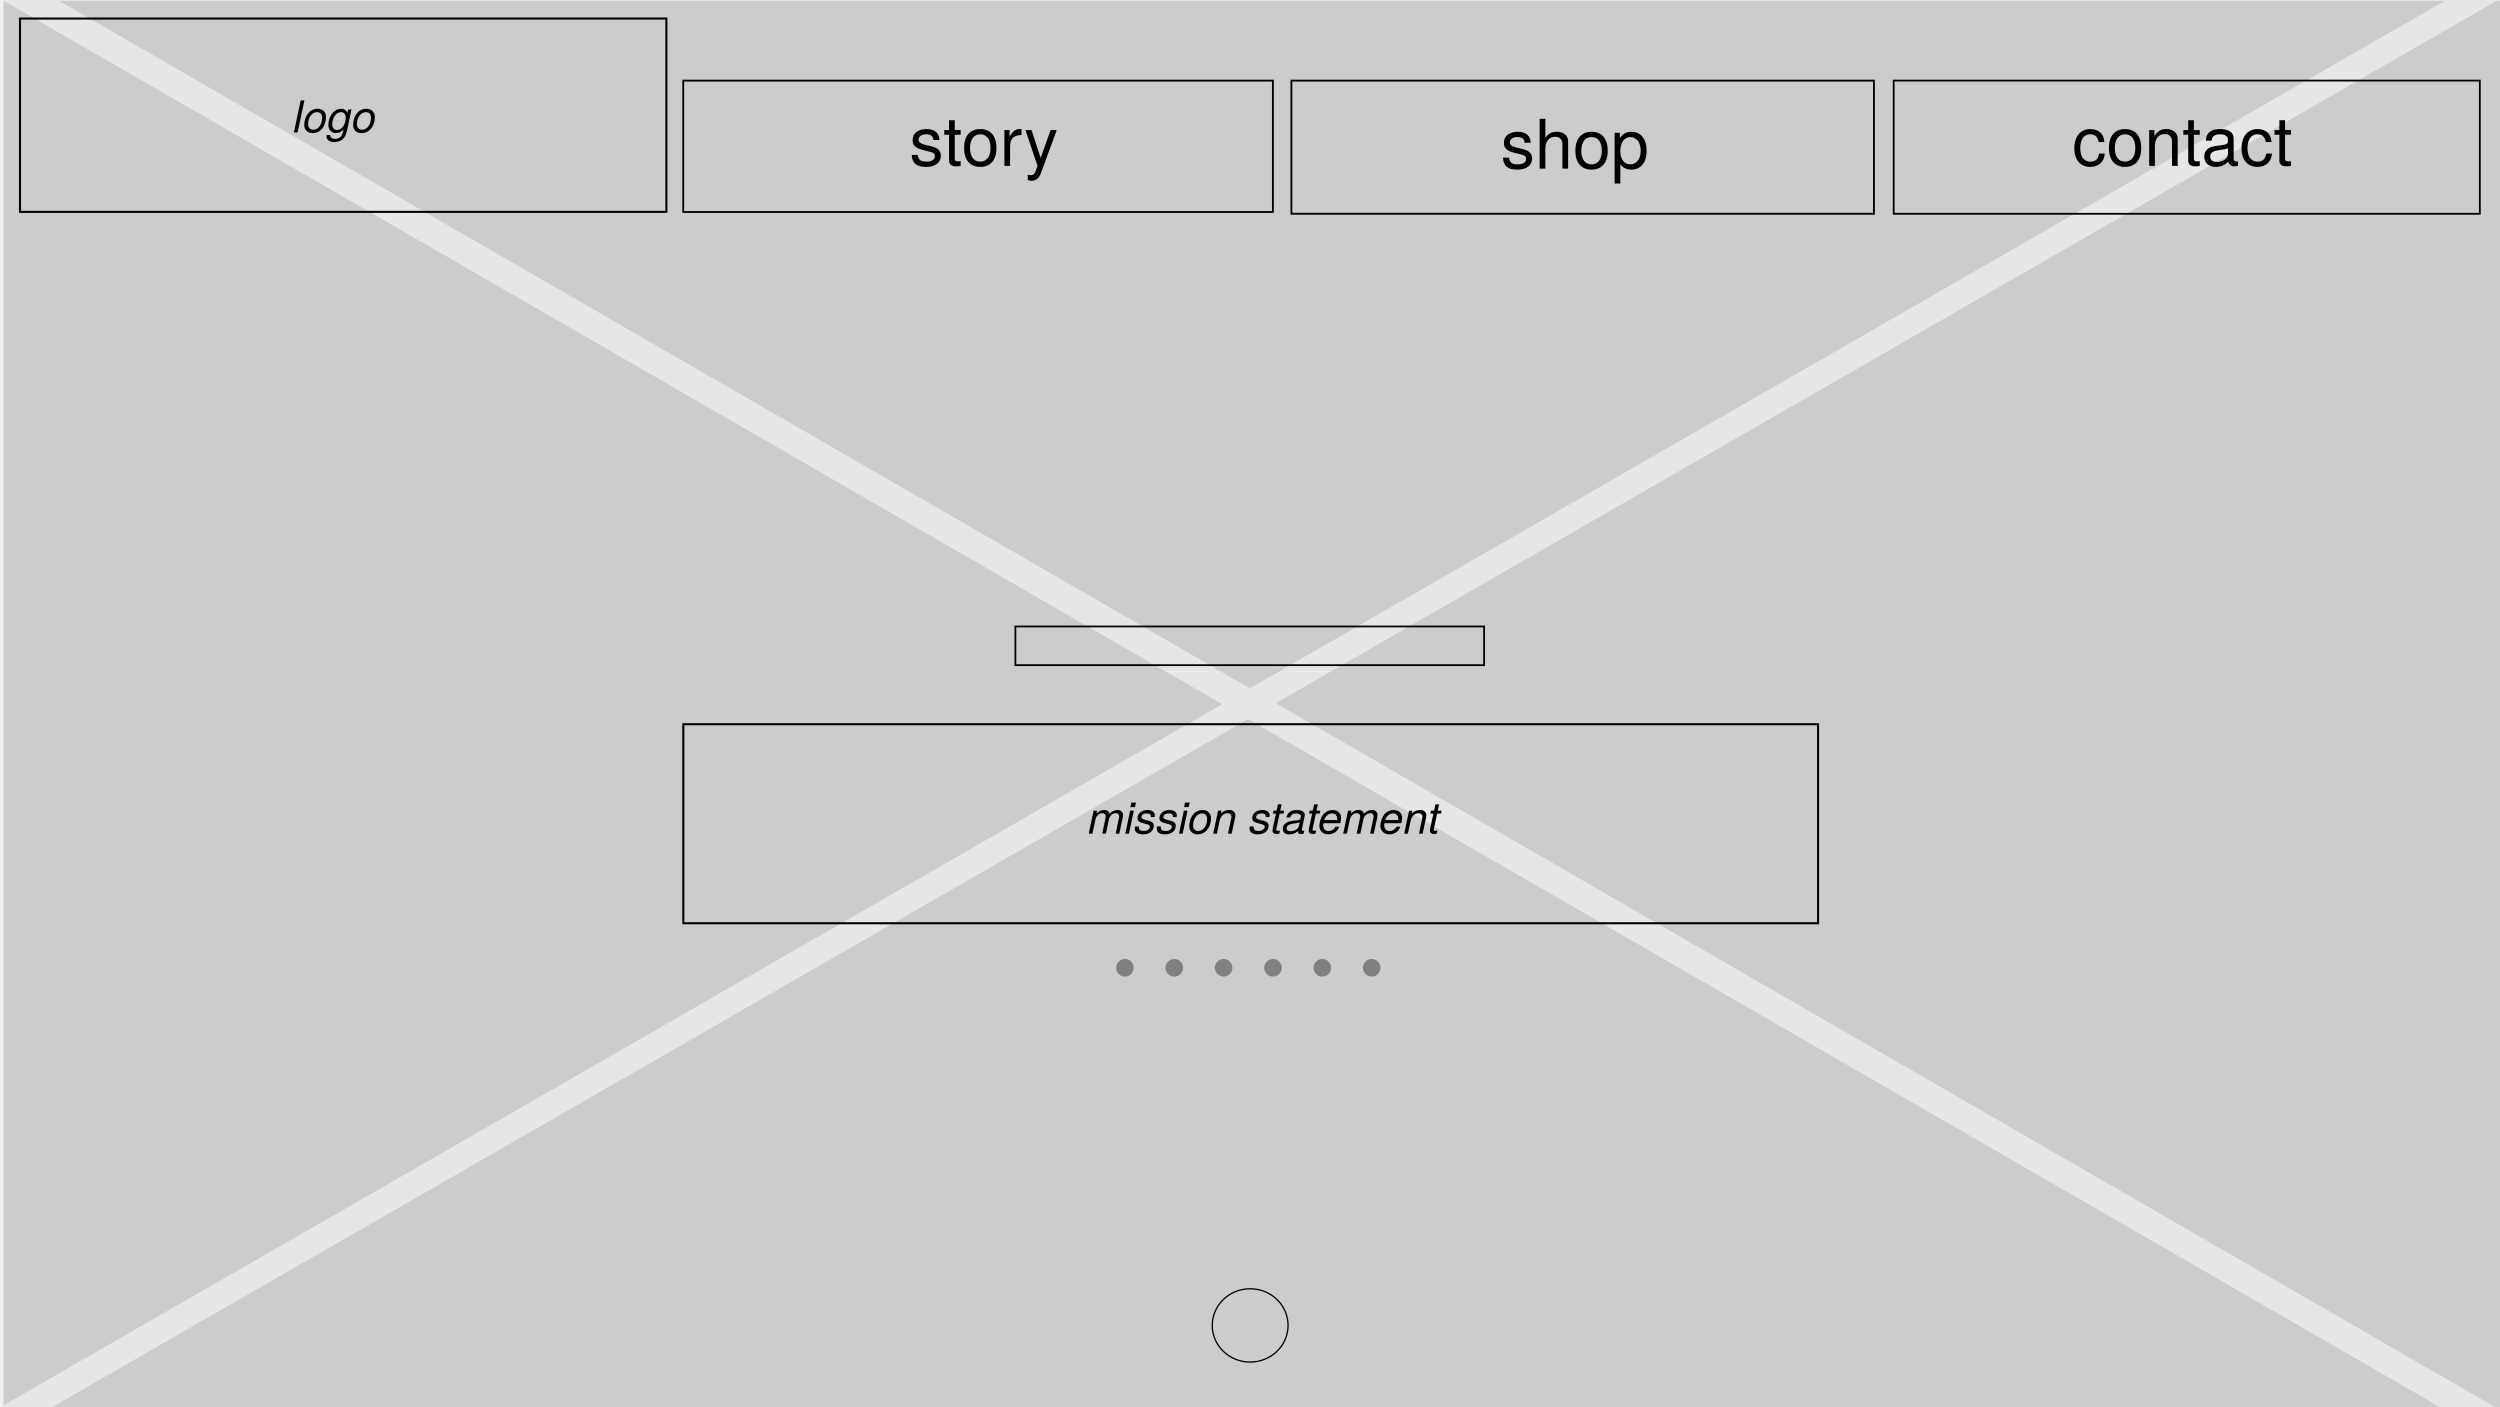
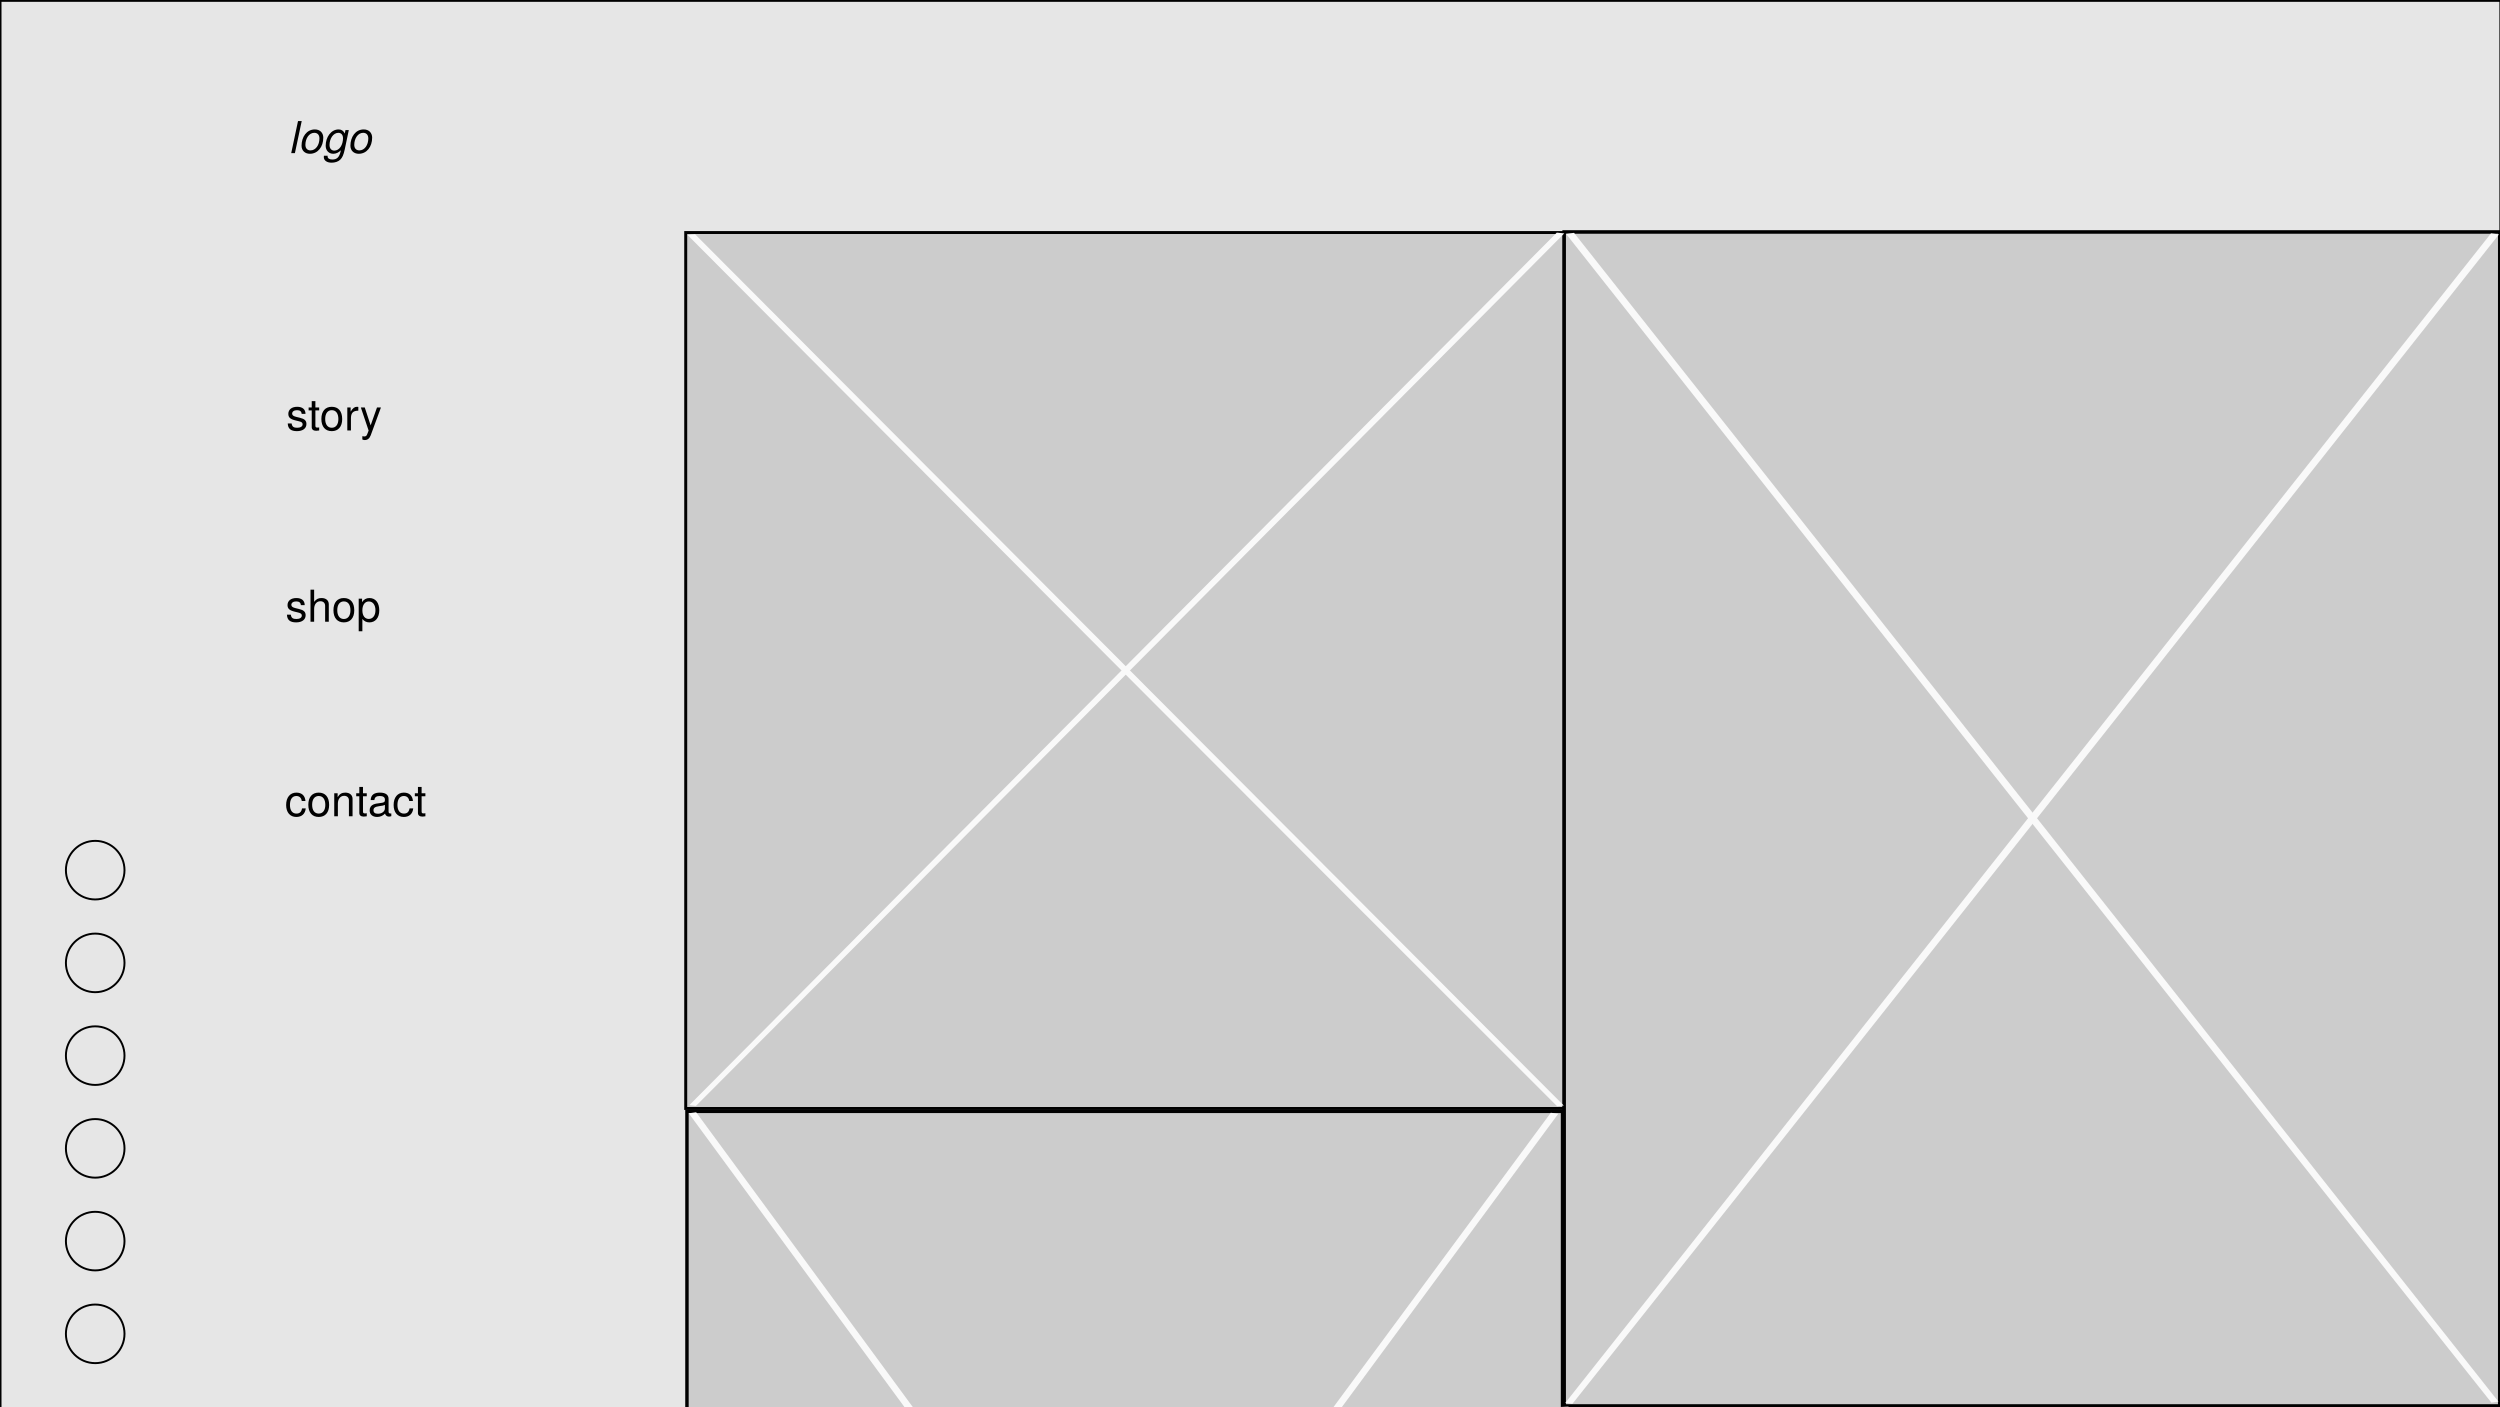
<svg xmlns="http://www.w3.org/2000/svg" width="1280" height="720" viewBox="0 0 1280 720" id="svg2" version="1.1">
  <defs id="defs4">
    </defs>
  <g id="layer1" transform="translate(0,-332.3622)">
-     <rect style="fill:#cccccc;fill-rule:evenodd;stroke:none;stroke-width:1.06;stroke-linecap:butt;stroke-linejoin:miter;stroke-miterlimit:4;stroke-dasharray:none;stroke-opacity:1;fill-opacity:1" id="rect3340" width="1278.94" height="720.222" x="1.807" y="-1052.926" transform="scale(1,-1)" />
-     <rect style="fill:none;fill-opacity:1;stroke:#000000;stroke-width:0.939;stroke-miterlimit:4;stroke-dasharray:none;stroke-opacity:1" id="rect4167" width="301.898" height="67.269" x="349.82" y="373.634" />
-     <rect style="fill:none;fill-opacity:1;fill-rule:nonzero;stroke:#000000;stroke-width:0.948;stroke-miterlimit:4;stroke-dasharray:none;stroke-opacity:1" id="rect5744" width="298.261" height="68.168" x="661.196" y="373.638" />
-     <rect style="fill:#e6e6e6;fill-opacity:1;fill-rule:nonzero;stroke:none;stroke-width:1;stroke-miterlimit:4;stroke-dasharray:none;stroke-opacity:1" id="rect5754" width="1467.332" height="15.314" x="-1063.345" y="-1072.466" transform="matrix(0.8667998,-0.4986564,-0.8679476,-0.4966559,0,0)" />
-     <rect style="fill:none;fill-opacity:1;fill-rule:nonzero;stroke:#000000;stroke-width:0.916;stroke-miterlimit:4;stroke-dasharray:none;stroke-opacity:1" id="rect5746" width="300.107" height="68.2" x="969.569" y="373.622" />
-     <rect style="fill:#e6e6e6;fill-opacity:1;fill-rule:nonzero;stroke:none;stroke-width:1;stroke-miterlimit:4;stroke-dasharray:none;stroke-opacity:1" id="rect5836" width="1449.533" height="32.944" x="768.663" y="637.692" transform="matrix(0.8660611,0.4999381,-0.9967275,-0.08083458,0,0)" />
-     <rect style="fill:none;fill-opacity:1;stroke:#000000;stroke-width:1.06;stroke-miterlimit:4;stroke-dasharray:none;stroke-opacity:1" id="rect4141" width="580.989" height="101.907" x="349.862" y="703.154" />
-     <rect style="fill:none;fill-opacity:1;stroke:#000000;stroke-width:0.914;stroke-miterlimit:4;stroke-dasharray:none;stroke-opacity:1" id="rect4143" width="239.969" height="19.807" x="519.884" y="653.119" />
-     <rect style="fill:none;fill-opacity:1;stroke:#000000;stroke-width:1.059;stroke-miterlimit:4;stroke-dasharray:none;stroke-opacity:1" id="rect4165" width="330.952" height="98.987" x="10.239" y="341.857" />
-     <ellipse style="fill:none;fill-opacity:1;fill-rule:nonzero;stroke:#000000;stroke-width:0.669;stroke-miterlimit:4;stroke-dasharray:none;stroke-opacity:1" id="path5863" cx="640.082" cy="1010.977" rx="19.407" ry="18.765" />
+     <rect style="fill:#cccccc;fill-opacity:1;fill-rule:evenodd;stroke:#000000;stroke-width:1.06;stroke-linecap:butt;stroke-linejoin:miter;stroke-miterlimit:4;stroke-dasharray:none;stroke-opacity:1" id="rect3340" width="1280.754" height="720.222" x="-0.007" y="-332.926" transform="scale(1,-1)" />
+     <path style="fill:#e6e6e6;fill-opacity:1;fill-rule:evenodd;stroke:none;stroke-width:0.997px;stroke-linecap:butt;stroke-linejoin:miter;stroke-opacity:1" d="M 1.919,-386.61 C 491.464,-108.319 849.686,95.21 1269.3,332.364 l 9.587,-0.64 L 12.784,-387.251 Z" id="path4198" />
+     <path style="fill:#e6e6e6;fill-opacity:1;fill-rule:evenodd;stroke:none;stroke-width:0.998px;stroke-linecap:butt;stroke-linejoin:miter;stroke-opacity:1" d="M 1279.516,-386.61 C 789.235,-108.319 430.474,95.209 10.23,332.363 L 0.628,331.723 1268.635,-387.25 Z" id="path4198-8" />
+     <rect style="fill:none;fill-opacity:1;stroke:#000000;stroke-width:1.056;stroke-miterlimit:4;stroke-dasharray:none;stroke-opacity:1" id="rect4141" width="577.364" height="101.91" x="353.489" y="-28.848" />
+     <rect style="fill:none;fill-opacity:1;stroke:#000000;stroke-width:0.914;stroke-miterlimit:4;stroke-dasharray:none;stroke-opacity:1" id="rect4143" width="239.969" height="19.807" x="519.884" y="-70.881" />
    <text xml:space="preserve" style="font-style:normal;font-weight:normal;font-size:36.819px;line-height:125%;font-family:sans-serif;letter-spacing:0px;word-spacing:0px;fill:#000000;fill-opacity:1;stroke:none;stroke-width:1px;stroke-linecap:butt;stroke-linejoin:miter;stroke-opacity:1" x="75.811" y="395.59" id="text5865" transform="scale(0.9858041,1.0144)">
      <tspan id="tspan5867" x="75.811" y="395.59" style="stroke:#000000;stroke-opacity:1" />
    </text>
-     <text xml:space="preserve" style="font-style:normal;font-weight:normal;font-size:40px;line-height:125%;font-family:sans-serif;letter-spacing:0px;word-spacing:0px;fill:#000000;fill-opacity:1;stroke:none;stroke-width:1px;stroke-linecap:butt;stroke-linejoin:miter;stroke-opacity:1" x="465.631" y="417.294" id="text5873">
-       <tspan id="tspan5875" x="465.631" y="417.294" style="font-style:normal;font-variant:normal;font-weight:300;font-stretch:normal;font-size:35px;line-height:125%;font-family:'Helvetica Neue';-inkscape-font-specification:'Helvetica Neue, Light';text-align:start;writing-mode:lr-tb;text-anchor:start">story</tspan>
+     <text xml:space="preserve" style="font-style:normal;font-weight:normal;font-size:40px;line-height:125%;font-family:sans-serif;letter-spacing:0px;word-spacing:0px;fill:#000000;fill-opacity:1;stroke:none;stroke-width:1px;stroke-linecap:butt;stroke-linejoin:miter;stroke-opacity:1" x="465.631" y="-310.706" id="text5873">
+       <tspan id="tspan5875" x="465.631" y="-310.706" style="font-style:normal;font-variant:normal;font-weight:300;font-stretch:normal;font-size:35px;line-height:125%;font-family:'Helvetica Neue';-inkscape-font-specification:'Helvetica Neue, Light';text-align:start;writing-mode:lr-tb;text-anchor:start">story</tspan>
    </text>
-     <text xml:space="preserve" style="font-style:normal;font-weight:normal;font-size:40px;line-height:125%;font-family:sans-serif;letter-spacing:0px;word-spacing:0px;fill:#000000;fill-opacity:1;stroke:none;stroke-width:1px;stroke-linecap:butt;stroke-linejoin:miter;stroke-opacity:1" x="768.355" y="418.694" id="text5898">
-       <tspan id="tspan5900" x="768.355" y="418.694" style="font-style:normal;font-variant:normal;font-weight:300;font-stretch:normal;font-size:35px;line-height:125%;font-family:'Helvetica Neue';-inkscape-font-specification:'Helvetica Neue, Light';text-align:start;writing-mode:lr-tb;text-anchor:start">shop</tspan>
+     <text xml:space="preserve" style="font-style:normal;font-weight:normal;font-size:40px;line-height:125%;font-family:sans-serif;letter-spacing:0px;word-spacing:0px;fill:#000000;fill-opacity:1;stroke:none;stroke-width:1px;stroke-linecap:butt;stroke-linejoin:miter;stroke-opacity:1" x="768.355" y="-309.306" id="text5898">
+       <tspan id="tspan5900" x="768.355" y="-309.306" style="font-style:normal;font-variant:normal;font-weight:300;font-stretch:normal;font-size:35px;line-height:125%;font-family:'Helvetica Neue';-inkscape-font-specification:'Helvetica Neue, Light';text-align:start;writing-mode:lr-tb;text-anchor:start">shop</tspan>
    </text>
-     <text xml:space="preserve" style="font-style:normal;font-weight:normal;font-size:40px;line-height:125%;font-family:sans-serif;letter-spacing:0px;word-spacing:0px;fill:#000000;fill-opacity:1;stroke:none;stroke-width:1px;stroke-linecap:butt;stroke-linejoin:miter;stroke-opacity:1" x="1060.969" y="417.294" id="text5902">
-       <tspan id="tspan5904" x="1060.969" y="417.294" style="font-style:normal;font-variant:normal;font-weight:300;font-stretch:normal;font-size:35px;line-height:125%;font-family:'Helvetica Neue';-inkscape-font-specification:'Helvetica Neue, Light';text-align:start;writing-mode:lr-tb;text-anchor:start">contact</tspan>
+     <text xml:space="preserve" style="font-style:normal;font-weight:normal;font-size:40px;line-height:125%;font-family:sans-serif;letter-spacing:0px;word-spacing:0px;fill:#000000;fill-opacity:1;stroke:none;stroke-width:1px;stroke-linecap:butt;stroke-linejoin:miter;stroke-opacity:1" x="1060.969" y="-310.706" id="text5902">
+       <tspan id="tspan5904" x="1060.969" y="-310.706" style="font-style:normal;font-variant:normal;font-weight:300;font-stretch:normal;font-size:35px;line-height:125%;font-family:'Helvetica Neue';-inkscape-font-specification:'Helvetica Neue, Light';text-align:start;writing-mode:lr-tb;text-anchor:start">contact</tspan>
    </text>
-     <text xml:space="preserve" style="font-style:normal;font-weight:normal;font-size:40px;line-height:125%;font-family:sans-serif;letter-spacing:0px;word-spacing:0px;fill:#000000;fill-opacity:1;stroke:none;stroke-width:1px;stroke-linecap:butt;stroke-linejoin:miter;stroke-opacity:1" x="150.079" y="400.17" id="text5906">
-       <tspan id="tspan5908" x="150.079" y="400.17" style="font-style:italic;font-variant:normal;font-weight:300;font-stretch:normal;font-size:22.5px;line-height:125%;font-family:'Helvetica Neue';-inkscape-font-specification:'Helvetica Neue, Light Italic';text-align:start;writing-mode:lr-tb;text-anchor:start">logo</tspan>
+     <text xml:space="preserve" style="font-style:normal;font-weight:normal;font-size:40px;line-height:125%;font-family:sans-serif;letter-spacing:0px;word-spacing:0px;fill:#000000;fill-opacity:1;stroke:none;stroke-width:1px;stroke-linecap:butt;stroke-linejoin:miter;stroke-opacity:1;" x="150.079" y="-309.83" id="text5906">
+       <tspan id="tspan5908" x="150.079" y="-309.83" style="font-style:italic;font-variant:normal;font-weight:300;font-stretch:normal;font-size:22.5px;line-height:125%;font-family:'Helvetica Neue';-inkscape-font-specification:'Helvetica Neue, Light Italic';text-align:start;writing-mode:lr-tb;text-anchor:start;fill:#000000;">logo</tspan>
    </text>
-     <text xml:space="preserve" style="font-style:normal;font-weight:normal;font-size:40px;line-height:125%;font-family:sans-serif;letter-spacing:0px;word-spacing:0px;fill:#000000;fill-opacity:1;stroke:none;stroke-width:1px;stroke-linecap:butt;stroke-linejoin:miter;stroke-opacity:1" x="556.966" y="759.21" id="text5910">
-       <tspan id="tspan5912" x="556.966" y="759.21" style="font-style:italic;font-variant:normal;font-weight:300;font-stretch:normal;font-size:22.5px;line-height:125%;font-family:'Helvetica Neue';-inkscape-font-specification:'Helvetica Neue, Light Italic';text-align:start;writing-mode:lr-tb;text-anchor:start">mission statement</tspan>
+     <text xml:space="preserve" style="font-style:normal;font-weight:normal;font-size:40px;line-height:125%;font-family:sans-serif;letter-spacing:0px;word-spacing:0px;fill:#000000;fill-opacity:1;stroke:none;stroke-width:1px;stroke-linecap:butt;stroke-linejoin:miter;stroke-opacity:1" x="614.124" y="30.492" id="text5910">
+       <tspan id="tspan5912" x="614.124" y="30.492" style="font-style:italic;font-variant:normal;font-weight:300;font-stretch:normal;font-size:22.5px;line-height:125%;font-family:'Helvetica Neue';-inkscape-font-specification:'Helvetica Neue, Light Italic';text-align:start;writing-mode:lr-tb;text-anchor:start">story</tspan>
    </text>
-     <circle style="fill:#808080;fill-opacity:1;fill-rule:nonzero;stroke:none;stroke-width:0.669;stroke-miterlimit:4;stroke-dasharray:none;stroke-opacity:1" id="path5918" cx="626.495" cy="827.874" r="4.5" />
-     <circle style="fill:#808080;fill-opacity:1;fill-rule:nonzero;stroke:none;stroke-width:1;stroke-miterlimit:4;stroke-dasharray:none;stroke-opacity:1" id="path5940" cx="651.765" cy="827.874" r="4.5" />
-     <circle style="fill:#808080;fill-opacity:1;fill-rule:nonzero;stroke:none;stroke-width:1;stroke-miterlimit:4;stroke-dasharray:none;stroke-opacity:1" id="path5942" cx="601.226" cy="827.874" r="4.5" />
-     <circle style="fill:#808080;fill-opacity:1;fill-rule:nonzero;stroke:none;stroke-width:1;stroke-miterlimit:4;stroke-dasharray:none;stroke-opacity:1" id="path5944" cx="677.035" cy="827.874" r="4.5" />
-     <circle style="fill:#808080;fill-opacity:1;fill-rule:nonzero;stroke:none;stroke-width:1;stroke-miterlimit:4;stroke-dasharray:none;stroke-opacity:1" id="path5946" cx="575.956" cy="827.874" r="4.5" />
-     <circle style="fill:#808080;fill-opacity:1;fill-rule:nonzero;stroke:none;stroke-width:1;stroke-miterlimit:4;stroke-dasharray:none;stroke-opacity:1" id="path5948" cx="702.305" cy="827.874" r="4.5" />
+     <circle style="fill:#808080;fill-opacity:1;fill-rule:nonzero;stroke:none;stroke-width:0.669;stroke-miterlimit:4;stroke-dasharray:none;stroke-opacity:1" id="path5918" cx="626.495" cy="95.874" r="4.5" />
+     <circle style="fill:#808080;fill-opacity:1;fill-rule:nonzero;stroke:none;stroke-width:1;stroke-miterlimit:4;stroke-dasharray:none;stroke-opacity:1" id="path5940" cx="651.765" cy="95.874" r="4.5" />
+     <circle style="fill:#808080;fill-opacity:1;fill-rule:nonzero;stroke:none;stroke-width:1;stroke-miterlimit:4;stroke-dasharray:none;stroke-opacity:1" id="path5942" cx="601.226" cy="95.874" r="4.5" />
+     <circle style="fill:#808080;fill-opacity:1;fill-rule:nonzero;stroke:none;stroke-width:1;stroke-miterlimit:4;stroke-dasharray:none;stroke-opacity:1" id="path5944" cx="677.035" cy="95.874" r="4.5" />
+     <circle style="fill:#808080;fill-opacity:1;fill-rule:nonzero;stroke:none;stroke-width:1;stroke-miterlimit:4;stroke-dasharray:none;stroke-opacity:1" id="path5946" cx="575.956" cy="95.874" r="4.5" />
+     <circle style="fill:#808080;fill-opacity:1;fill-rule:nonzero;stroke:none;stroke-width:1;stroke-miterlimit:4;stroke-dasharray:none;stroke-opacity:1" id="path5948" cx="702.305" cy="95.874" r="4.5" />
+     <path style="fill:#ff00ff;fill-opacity:1;fill-rule:evenodd;stroke:none;stroke-width:0.457px;stroke-linecap:round;stroke-linejoin:round;stroke-opacity:1" d="m 622.753,305.841 18.046,15.08 15.928,-15.031 -1.653,0.033 -13.683,12.782 -0.13,-36.091 -1.055,0 0,36.208 -15.687,-13.016 z" id="path3373" />
+     <rect style="fill:#e6e6e6;fill-opacity:1;fill-rule:evenodd;stroke:#000000;stroke-width:1.501;stroke-linecap:butt;stroke-linejoin:miter;stroke-miterlimit:4;stroke-dasharray:none;stroke-opacity:1" id="rect3340-8" width="1280.423" height="1443.602" x="0.018" y="-1776.151" transform="scale(1,-1)" />
+     <rect style="fill:#cccccc;fill-opacity:1;stroke:#000000;stroke-width:1.116;stroke-linecap:round;stroke-linejoin:miter;stroke-opacity:1" id="rect4287-0" width="477.455" height="227.783" x="801.369" y="1052.103" />
+     <rect style="fill:#cccccc;fill-opacity:1;stroke:#000000;stroke-width:1.759;stroke-linecap:round;stroke-linejoin:miter;stroke-opacity:1" id="rect4287-1-4" width="448.294" height="602.966" x="351.72" y="901.382" />
+     <path style="fill:#f9f9f9;fill-opacity:1;fill-rule:evenodd;stroke:none;stroke-width:0.998px;stroke-linecap:butt;stroke-linejoin:miter;stroke-opacity:1" d="m 1278.868,1052.33 c -183.682,87.822 -318.091,152.051 -475.534,226.891 l -3.597,-0.202 475.054,-226.891 z" id="path4198-8-9-7" />
+     <text xml:space="preserve" style="font-style:normal;font-weight:normal;font-size:40px;line-height:125%;font-family:sans-serif;letter-spacing:0px;word-spacing:0px;fill:#000000;fill-opacity:1;stroke:none;stroke-width:1px;stroke-linecap:butt;stroke-linejoin:miter;stroke-opacity:1" x="148.696" y="410.752" id="text5906-2">
+       <tspan id="tspan5908-9" x="148.696" y="410.752" style="font-style:italic;font-variant:normal;font-weight:300;font-stretch:normal;font-size:22.5px;line-height:125%;font-family:'Helvetica Neue';-inkscape-font-specification:'Helvetica Neue, Light Italic';text-align:start;writing-mode:lr-tb;text-anchor:start">logo</tspan>
+     </text>
+     <text xml:space="preserve" style="font-style:normal;font-weight:normal;font-size:40px;line-height:125%;font-family:sans-serif;letter-spacing:0px;word-spacing:0px;fill:#000000;fill-opacity:1;stroke:none;stroke-width:1px;stroke-linecap:butt;stroke-linejoin:miter;stroke-opacity:1" x="146.562" y="552.763" id="text5873-5">
+       <tspan id="tspan5875-8" x="146.562" y="552.763" style="font-style:normal;font-variant:normal;font-weight:300;font-stretch:normal;font-size:22.5px;line-height:125%;font-family:'Helvetica Neue';-inkscape-font-specification:'Helvetica Neue, Light';text-align:start;writing-mode:lr-tb;text-anchor:start">story</tspan>
+     </text>
+     <text xml:space="preserve" style="font-style:normal;font-weight:normal;font-size:40px;line-height:125%;font-family:sans-serif;letter-spacing:0px;word-spacing:0px;fill:#000000;fill-opacity:1;stroke:none;stroke-width:1px;stroke-linecap:butt;stroke-linejoin:miter;stroke-opacity:1" x="146.153" y="650.679" id="text5898-3">
+       <tspan id="tspan5900-8" x="146.153" y="650.679" style="font-style:normal;font-variant:normal;font-weight:300;font-stretch:normal;font-size:22.5px;line-height:125%;font-family:'Helvetica Neue';-inkscape-font-specification:'Helvetica Neue, Light';text-align:start;writing-mode:lr-tb;text-anchor:start">shop</tspan>
+     </text>
+     <text xml:space="preserve" style="font-style:normal;font-weight:normal;font-size:40px;line-height:125%;font-family:sans-serif;letter-spacing:0px;word-spacing:0px;fill:#000000;fill-opacity:1;stroke:none;stroke-width:1px;stroke-linecap:butt;stroke-linejoin:miter;stroke-opacity:1" x="145.797" y="750.308" id="text5902-2">
+       <tspan id="tspan5904-7" x="145.797" y="750.308" style="font-style:normal;font-variant:normal;font-weight:300;font-stretch:normal;font-size:22.5px;line-height:125%;font-family:'Helvetica Neue';-inkscape-font-specification:'Helvetica Neue, Light';text-align:start;writing-mode:lr-tb;text-anchor:start">contact</tspan>
+     </text>
+     <rect style="fill:#cccccc;fill-opacity:1;stroke:#000000;stroke-width:1.52;stroke-linecap:round;stroke-linejoin:miter;stroke-opacity:1" id="rect4287" width="449.763" height="448.48" x="351.089" y="451.421" />
+     <path style="fill:#f9f9f9;fill-opacity:1;fill-rule:evenodd;stroke:none;stroke-width:0.998px;stroke-linecap:butt;stroke-linejoin:miter;stroke-opacity:1" d="M 797.824,902.627 C 626.322,1135.125 500.826,1305.162 353.823,1503.292 l -3.359,-0.535 443.553,-600.665 z" id="path4198-8-9-2-1" />
+     <rect style="fill:#cccccc;fill-opacity:1;stroke:#000000;stroke-width:1.816;stroke-linecap:round;stroke-linejoin:miter;stroke-opacity:1" id="rect4287-1" width="479.023" height="601.096" x="800.848" y="451.126" />
+     <path style="fill:#f9f9f9;fill-opacity:1;fill-rule:evenodd;stroke:none;stroke-width:0.998px;stroke-linecap:butt;stroke-linejoin:miter;stroke-opacity:1" d="m 798.767,1052.75 c 183.945,87.696 318.546,151.833 476.215,226.566 l 3.602,-0.202 -475.734,-226.566 z" id="path4198-8-9-9-1" />
+     <path style="fill:#f9f9f9;fill-opacity:1;fill-rule:evenodd;stroke:none;stroke-width:0.998px;stroke-linecap:butt;stroke-linejoin:miter;stroke-opacity:1" d="M 800.895,451.863 C 629.17,624.779 503.511,751.24 356.316,898.595 l -3.363,-0.398 444.13,-446.732 z" id="path4198-8-9" />
+     <path style="fill:#f9f9f9;fill-opacity:1;fill-rule:evenodd;stroke:none;stroke-width:0.998px;stroke-linecap:butt;stroke-linejoin:miter;stroke-opacity:1" d="m 352.046,452.692 c 171.971,172.667 297.81,298.947 445.215,446.091 l 3.368,-0.397 -444.766,-446.091 z" id="path4198-8-9-9" />
+     <path style="fill:#f9f9f9;fill-opacity:1;fill-rule:evenodd;stroke:none;stroke-width:0.998px;stroke-linecap:butt;stroke-linejoin:miter;stroke-opacity:1" d="m 1279.469,452.367 c -183.258,231.777 -317.356,401.287 -474.436,598.802 l -3.589,-0.533 473.957,-598.802 z" id="path4198-8-9-2" />
+     <path style="fill:#f9f9f9;fill-opacity:1;fill-rule:evenodd;stroke:none;stroke-width:0.998px;stroke-linecap:butt;stroke-linejoin:miter;stroke-opacity:1" d="m 801.837,452.116 c 182.999,231.62 316.907,401.015 473.765,598.397 l 3.584,-0.533 -473.287,-598.397 z" id="path4198-8-9-9-2" />
+     <text xml:space="preserve" style="font-style:normal;font-weight:normal;font-size:40px;line-height:125%;font-family:sans-serif;letter-spacing:0px;word-spacing:0px;fill:#000000;fill-opacity:1;stroke:none;stroke-width:1px;stroke-linecap:butt;stroke-linejoin:miter;stroke-opacity:1" x="149.303" y="1130.223" id="text5906-2-7">
+       <tspan id="tspan5908-9-8" x="149.303" y="1130.223" style="font-style:italic;font-variant:normal;font-weight:300;font-stretch:normal;font-size:22.5px;line-height:125%;font-family:'Helvetica Neue';-inkscape-font-specification:'Helvetica Neue, Light Italic';text-align:start;writing-mode:lr-tb;text-anchor:start">logo</tspan>
+     </text>
+     <path style="fill:#f9f9f9;fill-opacity:1;fill-rule:evenodd;stroke:none;stroke-width:0.998px;stroke-linecap:butt;stroke-linejoin:miter;stroke-opacity:1" d="M 352.646,902.375 C 523.21,1134.716 648.019,1304.638 794.218,1502.634 l 3.34,-0.534 -441.127,-600.259 z" id="path4198-8-9-9-2-3" />
+     <rect style="fill:#cccccc;fill-opacity:1;stroke:#000000;stroke-width:1.504;stroke-linecap:round;stroke-linejoin:miter;stroke-opacity:1" id="rect4287-0-6" width="929.316" height="212.643" x="350.949" y="1504.028" />
+     <path style="fill:#f9f9f9;fill-opacity:1;fill-rule:evenodd;stroke:none;stroke-width:0.998px;stroke-linecap:butt;stroke-linejoin:miter;stroke-opacity:1" d="m 1278.536,1504.239 c -356.821,81.985 -617.922,141.945 -923.771,211.811 l -6.988,-0.189 922.839,-211.811 z" id="path4198-8-9-7-5" />
+     <path style="fill:#f9f9f9;fill-opacity:1;fill-rule:evenodd;stroke:none;stroke-width:0.998px;stroke-linecap:butt;stroke-linejoin:miter;stroke-opacity:1" d="m 345.892,1504.632 c 357.331,81.868 618.807,141.742 925.094,211.508 l 6.998,-0.188 -924.161,-211.507 z" id="path4198-8-9-9-1-6" />
+     <rect style="fill:#cccccc;fill-opacity:1;stroke:#000000;stroke-width:1.109;stroke-linecap:round;stroke-linejoin:miter;stroke-opacity:1" id="rect4287-0-3" width="477.462" height="225.069" x="801.744" y="1277.695" />
+     <path style="fill:#f9f9f9;fill-opacity:1;fill-rule:evenodd;stroke:none;stroke-width:0.998px;stroke-linecap:butt;stroke-linejoin:miter;stroke-opacity:1" d="m 1279.246,1277.923 c -183.682,86.77 -318.091,150.23 -475.534,224.173 l -3.597,-0.2 475.054,-224.174 z" id="path4198-8-9-7-3" />
+     <path style="fill:#f9f9f9;fill-opacity:1;fill-rule:evenodd;stroke:none;stroke-width:0.998px;stroke-linecap:butt;stroke-linejoin:miter;stroke-opacity:1" d="m 799.144,1278.339 c 183.945,86.646 318.546,150.014 476.215,223.852 l 3.602,-0.199 -475.734,-223.852 z" id="path4198-8-9-9-1-67" />
+     <text xml:space="preserve" style="font-style:normal;font-weight:normal;font-size:40px;line-height:125%;font-family:sans-serif;letter-spacing:0px;word-spacing:0px;fill:#000000;fill-opacity:1;stroke:none;stroke-width:1px;stroke-linecap:butt;stroke-linejoin:miter;stroke-opacity:1" x="146.055" y="1272.378" id="text5873-5-2">
+       <tspan id="tspan5875-8-3" x="146.055" y="1272.378" style="font-style:normal;font-variant:normal;font-weight:300;font-stretch:normal;font-size:22.5px;line-height:125%;font-family:'Helvetica Neue';-inkscape-font-specification:'Helvetica Neue, Light';text-align:start;writing-mode:lr-tb;text-anchor:start">story</tspan>
+     </text>
+     <text xml:space="preserve" style="font-style:normal;font-weight:normal;font-size:40px;line-height:125%;font-family:sans-serif;letter-spacing:0px;word-spacing:0px;fill:#000000;fill-opacity:1;stroke:none;stroke-width:1px;stroke-linecap:butt;stroke-linejoin:miter;stroke-opacity:1" x="145.646" y="1370.295" id="text5898-3-8">
+       <tspan id="tspan5900-8-6" x="145.646" y="1370.295" style="font-style:normal;font-variant:normal;font-weight:300;font-stretch:normal;font-size:22.5px;line-height:125%;font-family:'Helvetica Neue';-inkscape-font-specification:'Helvetica Neue, Light';text-align:start;writing-mode:lr-tb;text-anchor:start">shop</tspan>
+     </text>
+     <text xml:space="preserve" style="font-style:normal;font-weight:normal;font-size:40px;line-height:125%;font-family:sans-serif;letter-spacing:0px;word-spacing:0px;fill:#000000;fill-opacity:1;stroke:none;stroke-width:1px;stroke-linecap:butt;stroke-linejoin:miter;stroke-opacity:1" x="145.291" y="1469.924" id="text5902-2-4">
+       <tspan id="tspan5904-7-7" x="145.291" y="1469.924" style="font-style:normal;font-variant:normal;font-weight:300;font-stretch:normal;font-size:22.5px;line-height:125%;font-family:'Helvetica Neue';-inkscape-font-specification:'Helvetica Neue, Light';text-align:start;writing-mode:lr-tb;text-anchor:start">contact</tspan>
+     </text>
+     <text xml:space="preserve" style="font-style:normal;font-weight:normal;font-size:40px;line-height:125%;font-family:sans-serif;letter-spacing:0px;word-spacing:0px;fill:#000000;fill-opacity:1;stroke:none;stroke-width:1px;stroke-linecap:butt;stroke-linejoin:miter;stroke-opacity:1" x="1325.913" y="-31.383" id="text5873-3">
+       <tspan id="tspan5875-5" x="1325.913" y="-31.383" style="font-style:normal;font-variant:normal;font-weight:normal;font-stretch:normal;font-size:35px;line-height:125%;font-family:'Helvetica Neue';-inkscape-font-specification:'Helvetica Neue';text-align:start;writing-mode:lr-tb;text-anchor:start">landing page</tspan>
+     </text>
+     <text xml:space="preserve" style="font-style:normal;font-weight:normal;font-size:40px;line-height:125%;font-family:sans-serif;letter-spacing:0px;word-spacing:0px;fill:#000000;fill-opacity:1;stroke:none;stroke-width:1px;stroke-linecap:butt;stroke-linejoin:miter;stroke-opacity:1" x="1326.535" y="750.214" id="text5873-3-1">
+       <tspan id="tspan5875-5-3" x="1326.535" y="750.214" style="font-style:normal;font-variant:normal;font-weight:normal;font-stretch:normal;font-size:35px;line-height:125%;font-family:'Helvetica Neue';-inkscape-font-specification:'Helvetica Neue';text-align:start;writing-mode:lr-tb;text-anchor:start">shop page (long)</tspan>
+     </text>
+     <rect style="fill:#cccccc;fill-opacity:1;stroke:#000000;stroke-width:0.682;stroke-linecap:round;stroke-linejoin:miter;stroke-opacity:1" id="rect4287-3" width="450.601" height="90.154" x="350.493" y="1715.917" />
+     <path style="fill:#f9f9f9;fill-opacity:1;fill-rule:evenodd;stroke:none;stroke-width:0.998px;stroke-linecap:butt;stroke-linejoin:miter;stroke-opacity:1" d="m 799.625,1717.035 c -171.502,232.498 -296.998,402.535 -444.001,600.665 l -3.359,-0.535 443.553,-600.665 z" id="path4198-8-9-2-1-2" />
+     <path style="fill:#f9f9f9;fill-opacity:1;fill-rule:evenodd;stroke:none;stroke-width:0.998px;stroke-linecap:butt;stroke-linejoin:miter;stroke-opacity:1" d="m 354.447,1716.783 c 170.564,232.341 295.373,402.263 441.573,600.259 l 3.34,-0.534 -441.127,-600.259 z" id="path4198-8-9-9-2-3-2" />
+     <rect style="fill:#cccccc;fill-opacity:1;stroke:#000000;stroke-width:0.703;stroke-linecap:round;stroke-linejoin:miter;stroke-opacity:1" id="rect4287-3-9" width="478.691" height="90.152" x="801.281" y="1716.539" />
+     <path style="fill:#f9f9f9;fill-opacity:1;fill-rule:evenodd;stroke:none;stroke-width:0.998px;stroke-linecap:butt;stroke-linejoin:miter;stroke-opacity:1" d="m 1278.412,1717.657 c -182.194,232.493 -315.513,402.525 -471.68,600.65 l -3.568,-0.535 471.204,-600.65 z" id="path4198-8-9-2-1-2-6" />
+     <path style="fill:#f9f9f9;fill-opacity:1;fill-rule:evenodd;stroke:none;stroke-width:0.998px;stroke-linecap:butt;stroke-linejoin:miter;stroke-opacity:1" d="m 801.854,1717.405 c 182.588,232.335 316.196,402.253 472.701,600.245 l 3.576,-0.534 -472.224,-600.245 z" id="path4198-8-9-9-2-3-2-2" />
+     <rect style="fill:#ffffff;fill-opacity:1;stroke:none;stroke-linecap:round;stroke-linejoin:miter;stroke-opacity:1" id="rect4637" width="1287.86" height="591.338" x="-2.565" y="1774.539" />
+     <circle style="fill:none;fill-opacity:1;stroke:#000000;stroke-linecap:round;stroke-linejoin:miter;stroke-opacity:1" id="path4643" cx="49.421" cy="141.271" r="15" />
+     <circle style="fill:none;fill-opacity:1;stroke:#000000;stroke-linecap:round;stroke-linejoin:miter;stroke-opacity:1" id="path4643-8" cx="49.421" cy="188.752" r="15" />
+     <circle style="fill:none;fill-opacity:1;stroke:#000000;stroke-linecap:round;stroke-linejoin:miter;stroke-opacity:1" id="path4643-83" cx="49.421" cy="236.233" r="15" />
+     <circle style="fill:none;fill-opacity:1;stroke:#000000;stroke-linecap:round;stroke-linejoin:miter;stroke-opacity:1" id="path4643-8-8" cx="49.421" cy="283.715" r="15" />
+     <circle style="fill:none;fill-opacity:1;stroke:#000000;stroke-linecap:round;stroke-linejoin:miter;stroke-opacity:1" id="path4643-6" cx="49.421" cy="46.307" r="15" />
+     <circle style="fill:none;fill-opacity:1;stroke:#000000;stroke-linecap:round;stroke-linejoin:miter;stroke-opacity:1" id="path4643-8-9" cx="49.421" cy="93.789" r="15" />
+     <circle style="fill:none;fill-opacity:1;stroke:#000000;stroke-linecap:round;stroke-linejoin:miter;stroke-opacity:1" id="path4643-60" cx="48.744" cy="872.846" r="15" />
+     <circle style="fill:none;fill-opacity:1;stroke:#000000;stroke-linecap:round;stroke-linejoin:miter;stroke-opacity:1" id="path4643-8-3" cx="48.744" cy="920.327" r="15" />
+     <circle style="fill:none;fill-opacity:1;stroke:#000000;stroke-linecap:round;stroke-linejoin:miter;stroke-opacity:1" id="path4643-83-5" cx="48.744" cy="967.809" r="15" />
+     <circle style="fill:none;fill-opacity:1;stroke:#000000;stroke-linecap:round;stroke-linejoin:miter;stroke-opacity:1" id="path4643-8-8-1" cx="48.744" cy="1015.29" r="15" />
+     <circle style="fill:none;fill-opacity:1;stroke:#000000;stroke-linecap:round;stroke-linejoin:miter;stroke-opacity:1" id="path4643-6-9" cx="48.744" cy="777.883" r="15" />
+     <circle style="fill:none;fill-opacity:1;stroke:#000000;stroke-linecap:round;stroke-linejoin:miter;stroke-opacity:1" id="path4643-8-9-0" cx="48.744" cy="825.364" r="15" />
+     <circle style="fill:none;fill-opacity:1;stroke:#000000;stroke-linecap:round;stroke-linejoin:miter;stroke-opacity:1" id="path4643-60-5" cx="48.744" cy="1613.546" r="15" />
+     <circle style="fill:none;fill-opacity:1;stroke:#000000;stroke-linecap:round;stroke-linejoin:miter;stroke-opacity:1" id="path4643-8-3-7" cx="48.744" cy="1661.027" r="15" />
+     <circle style="fill:none;fill-opacity:1;stroke:#000000;stroke-linecap:round;stroke-linejoin:miter;stroke-opacity:1" id="path4643-83-5-8" cx="48.744" cy="1708.509" r="15" />
+     <circle style="fill:none;fill-opacity:1;stroke:#000000;stroke-linecap:round;stroke-linejoin:miter;stroke-opacity:1" id="path4643-8-8-1-8" cx="48.744" cy="1755.991" r="15" />
+     <circle style="fill:none;fill-opacity:1;stroke:#000000;stroke-linecap:round;stroke-linejoin:miter;stroke-opacity:1" id="path4643-6-9-9" cx="48.744" cy="1518.583" r="15" />
+     <circle style="fill:none;fill-opacity:1;stroke:#000000;stroke-linecap:round;stroke-linejoin:miter;stroke-opacity:1" id="path4643-8-9-0-5" cx="48.744" cy="1566.064" r="15" />
+     <path style="fill:#ff00ff;fill-opacity:1;fill-rule:evenodd;stroke:none;stroke-width:1;stroke-linecap:round;stroke-linejoin:round;stroke-opacity:1;stroke-miterlimit:4;stroke-dasharray:none" d="m 623.374,1750.846 18.046,15.08 15.928,-15.031 -1.653,0.033 -13.683,12.782 -0.13,-36.091 -1.055,0 0,36.208 -15.687,-13.016 z" id="path3373-0" />
  </g>
</svg>
